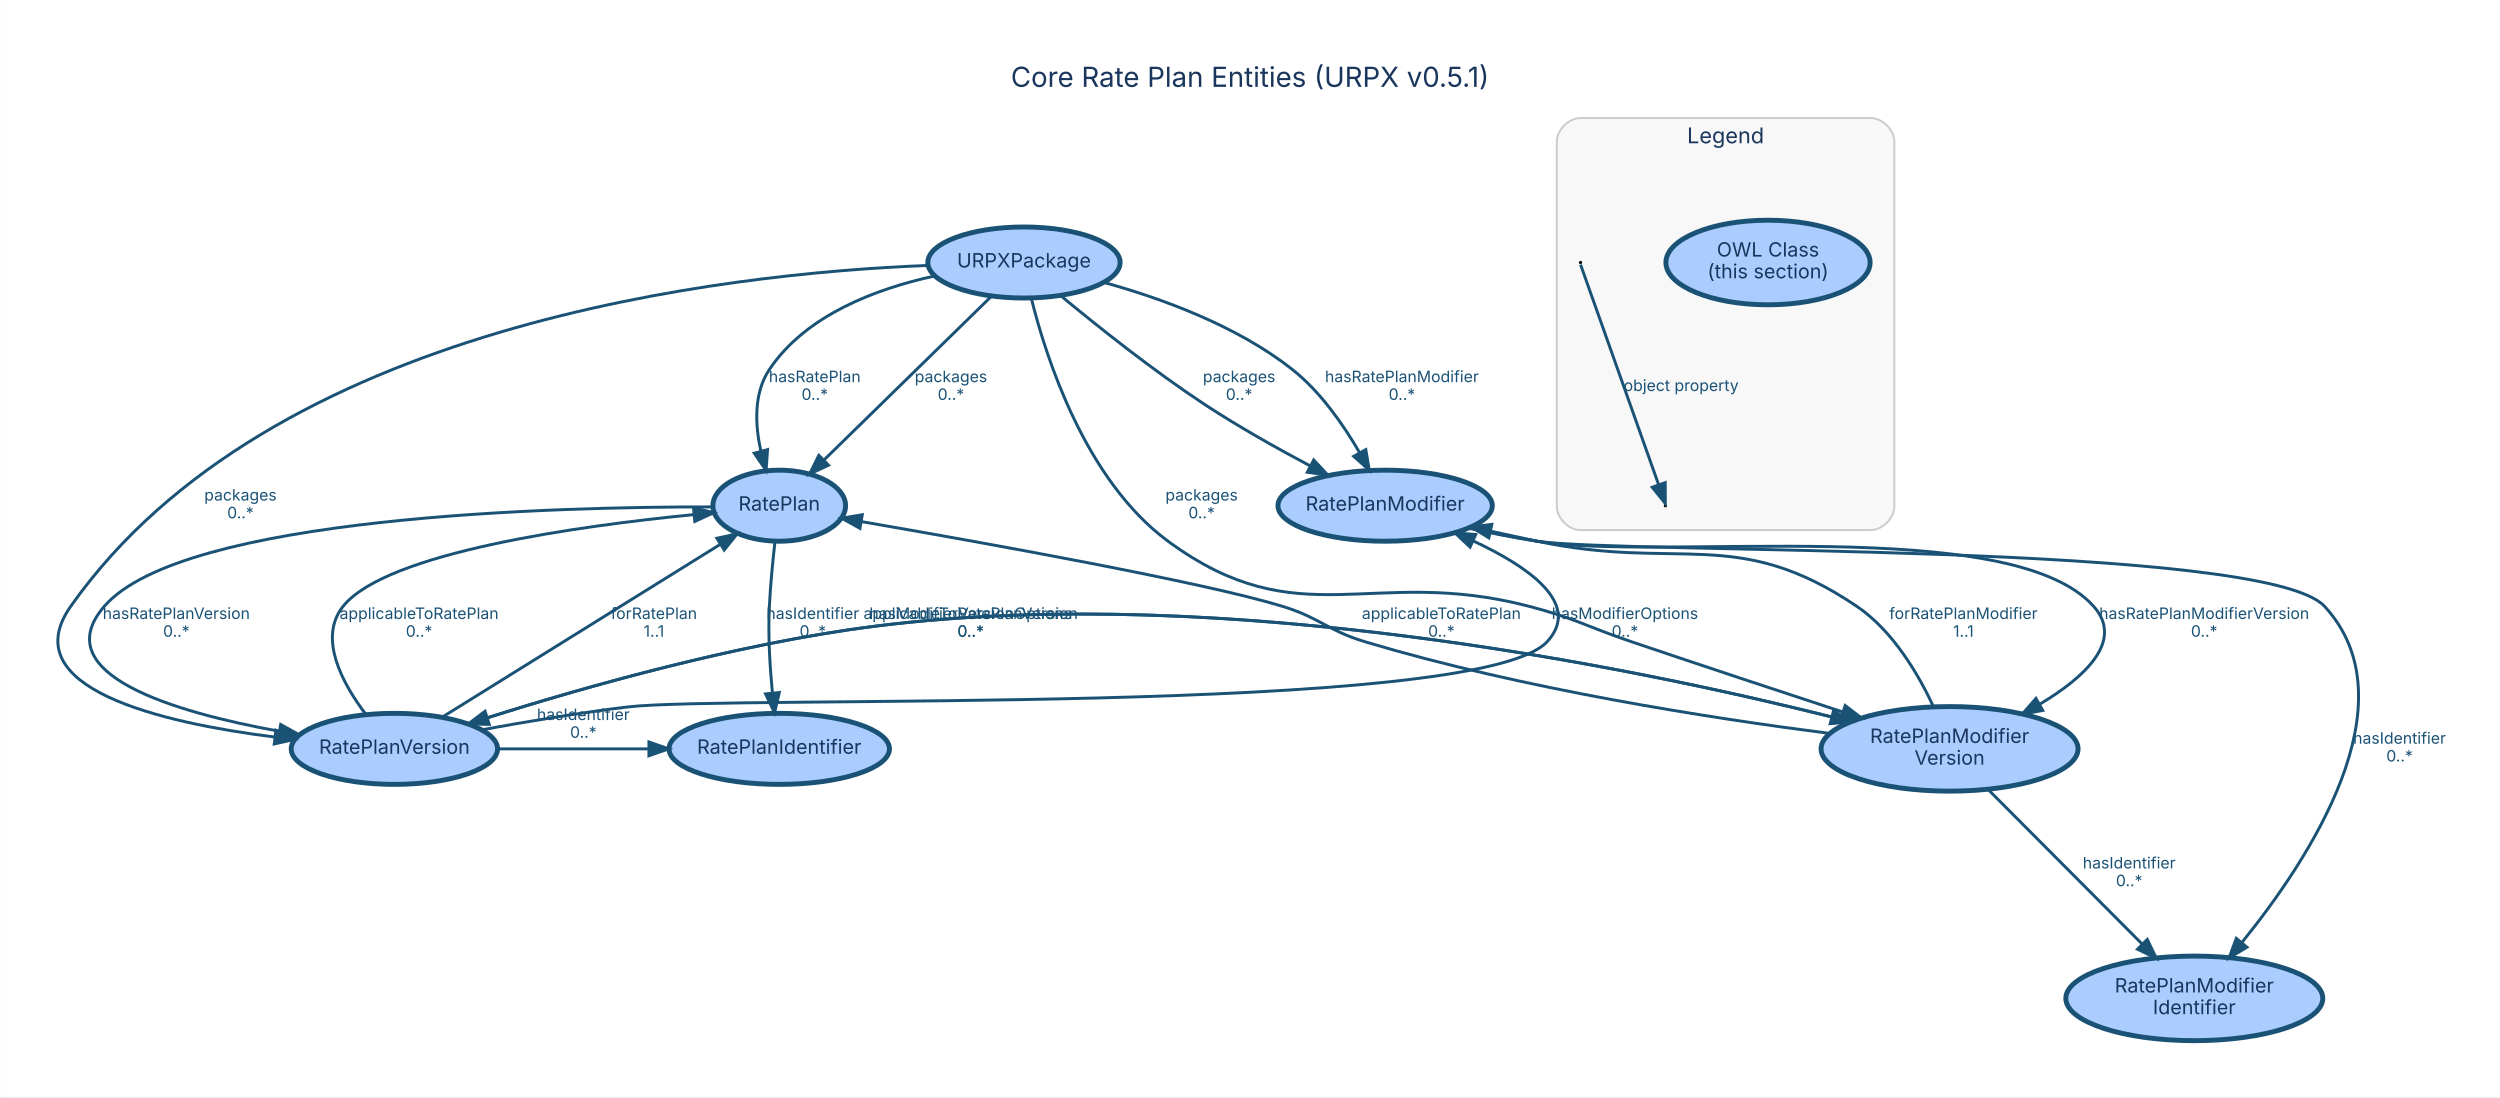
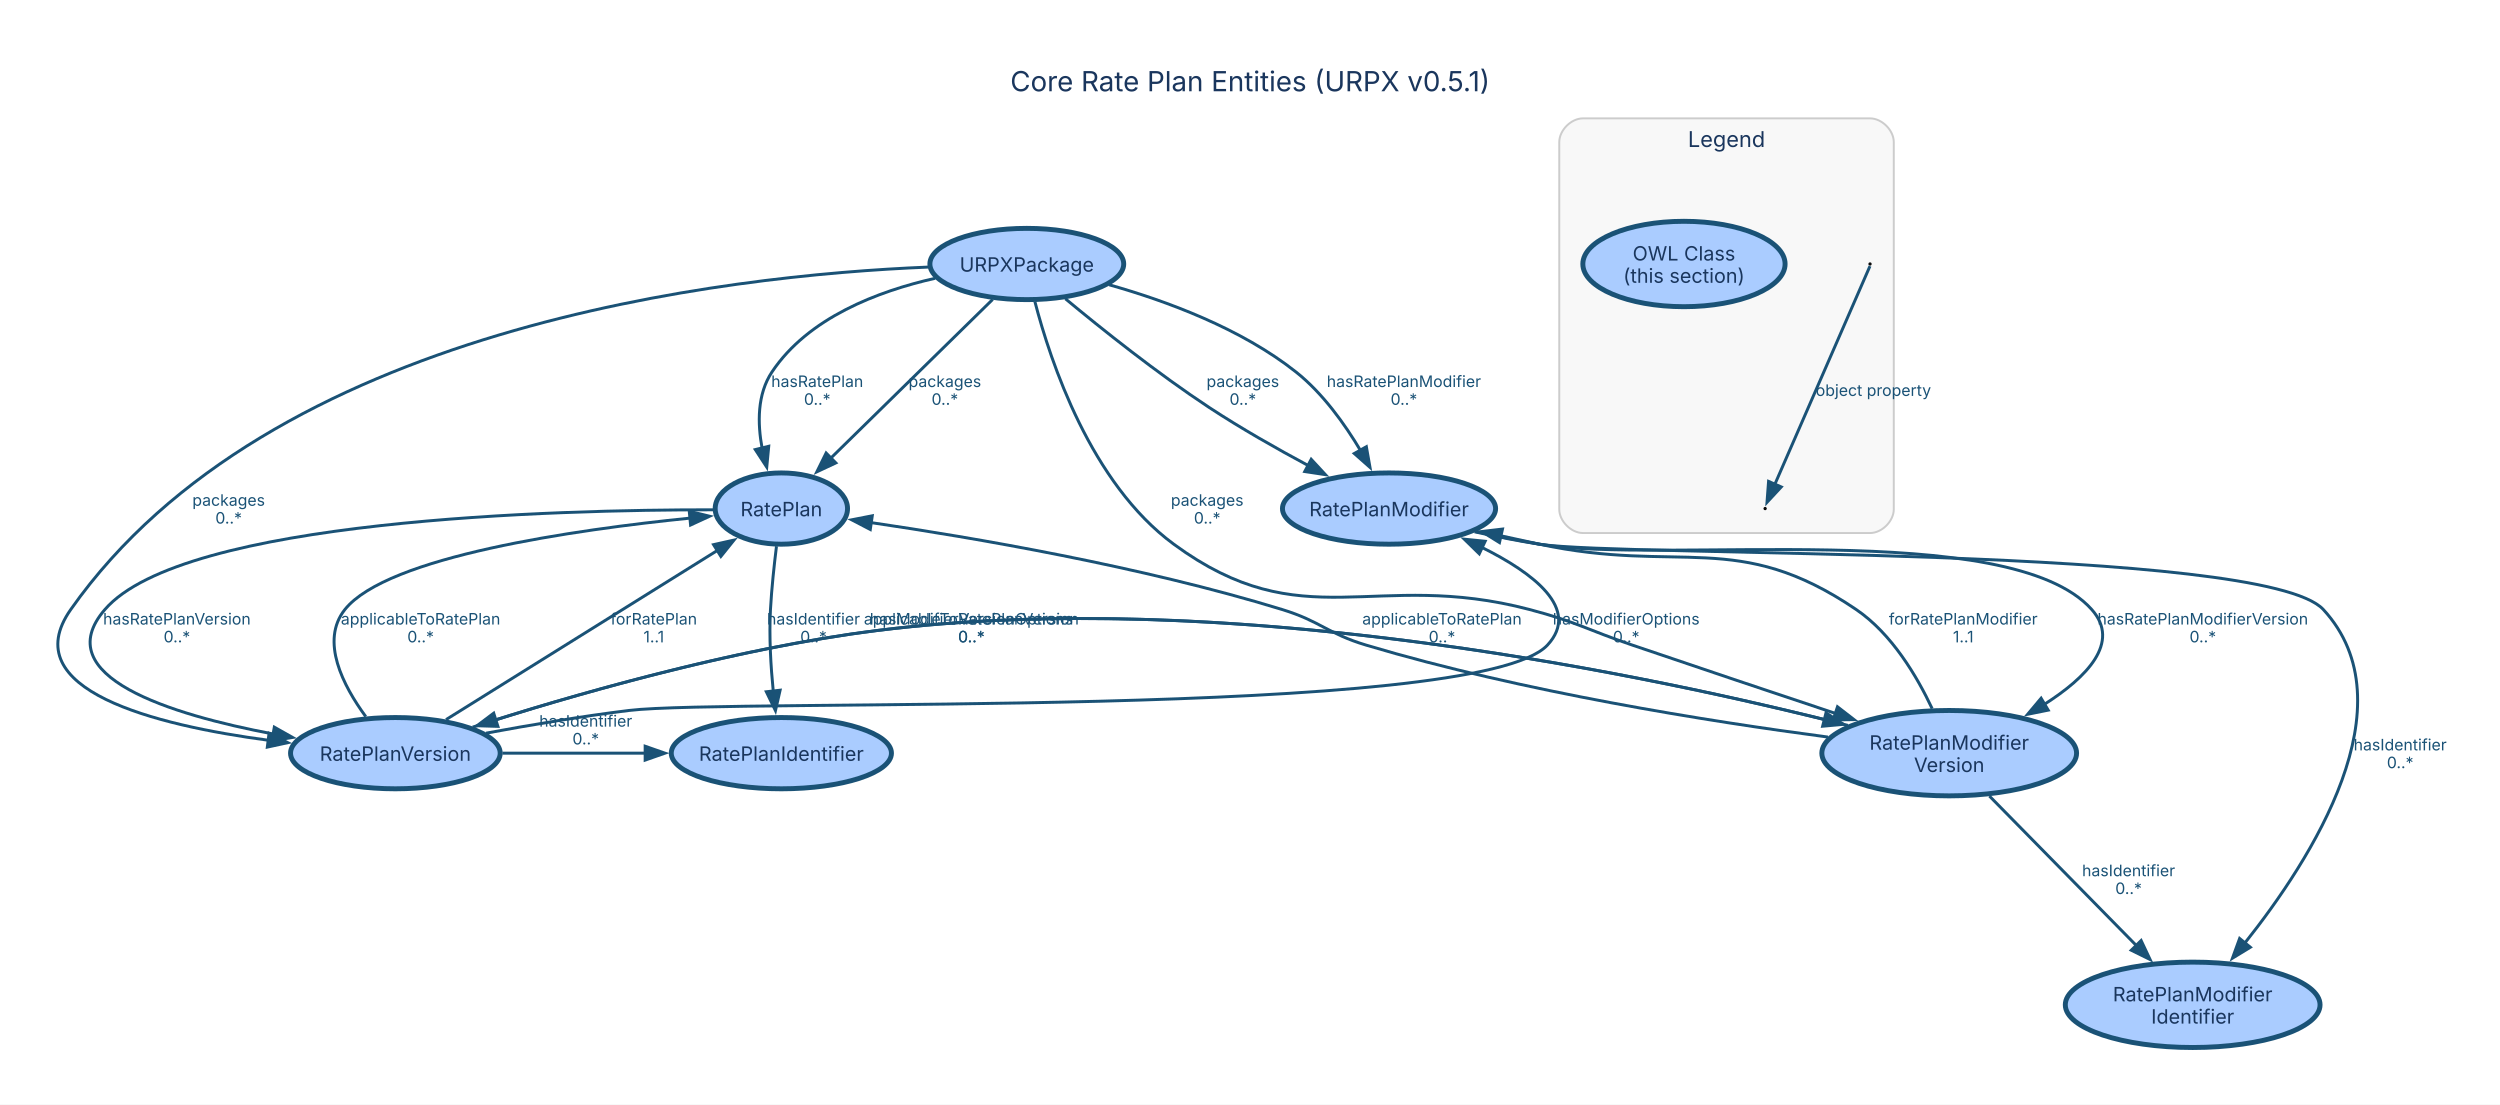
- <svg xmlns="http://www.w3.org/2000/svg" width="1267pt" height="556pt" viewBox="0.00 0.00 1266.54 555.88">
-   <g id="graph0" class="graph" transform="scale(1 1) rotate(0) translate(28.8 527.08)">
-     <polygon fill="white" stroke="transparent" points="-28.8,28.8 -28.8,-527.08 1237.74,-527.08 1237.74,28.8 -28.8,28.8" />
-     <text text-anchor="middle" x="604.47" y="-483.08" font-family="Inter, Helvetica, Arial, sans-serif" font-size="14.00" fill="#1a365d">Core Rate Plan Entities (URPX v0.5.1)</text>
+ <svg xmlns="http://www.w3.org/2000/svg" width="1263pt" height="558pt" viewBox="0.00 0.00 1263.00 558.00">
+   <g id="graph0" class="graph" transform="scale(1 1) rotate(0) translate(28.8 529.2)">
+     <polygon fill="white" stroke="none" points="-28.8,28.8 -28.8,-529.2 1234.32,-529.2 1234.32,28.8 -28.8,28.8" />
+     <text xml:space="preserve" text-anchor="middle" x="602.76" y="-483.1" font-family="Inter, Helvetica, Arial, sans-serif" font-size="14.00" fill="#1a365d">Core Rate Plan Entities (URPX v0.5.1)</text>
    <g id="clust4" class="cluster">
-       <path fill="#f8f8f8" stroke="#cccccc" d="M771.94,-258.49C771.94,-258.49 918.94,-258.49 918.94,-258.49 924.94,-258.49 930.94,-264.49 930.94,-270.49 930.94,-270.49 930.94,-455.28 930.94,-455.28 930.94,-461.28 924.94,-467.28 918.94,-467.28 918.94,-467.28 771.94,-467.28 771.94,-467.28 765.94,-467.28 759.94,-461.28 759.94,-455.28 759.94,-455.28 759.94,-270.49 759.94,-270.49 759.94,-264.49 765.94,-258.49 771.94,-258.49" />
-       <text text-anchor="middle" x="845.44" y="-454.48" font-family="Inter, Helvetica, Arial, sans-serif" font-size="11.00" fill="#1a365d">Legend</text>
+       <path fill="#f8f8f8" stroke="#cccccc" d="M770.94,-259.91C770.94,-259.91 915.94,-259.91 915.94,-259.91 921.94,-259.91 927.94,-265.91 927.94,-271.91 927.94,-271.91 927.94,-457.4 927.94,-457.4 927.94,-463.4 921.94,-469.4 915.94,-469.4 915.94,-469.4 770.94,-469.4 770.94,-469.4 764.94,-469.4 758.94,-463.4 758.94,-457.4 758.94,-457.4 758.94,-271.91 758.94,-271.91 758.94,-265.91 764.94,-259.91 770.94,-259.91" />
+       <text xml:space="preserve" text-anchor="middle" x="843.44" y="-454.95" font-family="Inter, Helvetica, Arial, sans-serif" font-size="11.00" fill="#1a365d">Legend</text>
    </g>
    <g id="node1" class="node">
-       <ellipse fill="#aaccff" stroke="#1a5276" stroke-width="2.5" cx="489.94" cy="-394.07" rx="48.72" ry="18" />
-       <text text-anchor="middle" x="489.94" y="-391.57" font-family="Inter, Helvetica, Arial, sans-serif" font-size="10.00" fill="#1a365d">URPXPackage</text>
+       <ellipse fill="#aaccff" stroke="#1a5276" stroke-width="2.5" cx="489.94" cy="-395.83" rx="48.96" ry="18" />
+       <text xml:space="preserve" text-anchor="middle" x="489.94" y="-391.96" font-family="Inter, Helvetica, Arial, sans-serif" font-size="10.00" fill="#1a365d">URPXPackage</text>
    </g>
    <g id="node2" class="node">
-       <ellipse fill="#aaccff" stroke="#1a5276" stroke-width="2.5" cx="365.94" cy="-270.85" rx="33.61" ry="18" />
-       <text text-anchor="middle" x="365.94" y="-268.35" font-family="Inter, Helvetica, Arial, sans-serif" font-size="10.00" fill="#1a365d">RatePlan</text>
+       <ellipse fill="#aaccff" stroke="#1a5276" stroke-width="2.5" cx="365.94" cy="-272.27" rx="33.43" ry="18" />
+       <text xml:space="preserve" text-anchor="middle" x="365.94" y="-268.39" font-family="Inter, Helvetica, Arial, sans-serif" font-size="10.00" fill="#1a365d">RatePlan</text>
    </g>
    <g id="edge1" class="edge">
-       <path fill="none" stroke="#1a5276" stroke-width="1.5" d="M444.51,-387.21C415.3,-380.83 379.46,-367.54 360.94,-339.85 352.91,-327.86 353.66,-311.87 356.65,-298.4" />
-       <polygon fill="#1a5276" stroke="#1a5276" stroke-width="1.5" points="360.04,-299.28 359.27,-288.71 353.28,-297.45 360.04,-299.28" />
-       <text text-anchor="middle" x="383.94" y="-333.45" font-family="Inter, Helvetica, Arial, sans-serif" font-size="8.00" fill="#1a5276">hasRatePlan</text>
-       <text text-anchor="middle" x="383.94" y="-324.45" font-family="Inter, Helvetica, Arial, sans-serif" font-size="8.00" fill="#1a5276">0..*</text>
+       <path fill="none" stroke="#1a5276" stroke-width="1.5" d="M443.64,-388.61C414.66,-382.06 379.46,-368.66 361.19,-341.27 353.73,-330.08 353.83,-315.42 356.25,-302.57" />
+       <polygon fill="#1a5276" stroke="#1a5276" stroke-width="1.5" points="359.56,-303.74 358.56,-293.2 352.77,-302.07 359.56,-303.74" />
+       <text xml:space="preserve" text-anchor="middle" x="384.07" y="-333.67" font-family="Inter, Helvetica, Arial, sans-serif" font-size="8.00" fill="#1a5276">hasRatePlan</text>
+       <text xml:space="preserve" text-anchor="middle" x="384.07" y="-324.67" font-family="Inter, Helvetica, Arial, sans-serif" font-size="8.00" fill="#1a5276">0..*</text>
    </g>
    <g id="edge3" class="edge">
-       <path fill="none" stroke="#1a5276" stroke-width="1.5" d="M473.47,-376.97C451.71,-355.7 413.28,-318.13 388.74,-294.14" />
-       <polygon fill="#1a5276" stroke="#1a5276" stroke-width="1.5" points="390.9,-291.36 381.3,-286.87 386,-296.36 390.9,-291.36" />
-       <text text-anchor="middle" x="452.94" y="-333.45" font-family="Inter, Helvetica, Arial, sans-serif" font-size="8.00" fill="#1a5276">packages</text>
-       <text text-anchor="middle" x="452.94" y="-324.45" font-family="Inter, Helvetica, Arial, sans-serif" font-size="8.00" fill="#1a5276">0..*</text>
+       <path fill="none" stroke="#1a5276" stroke-width="1.5" d="M472.7,-377.93C451.46,-357.1 415.2,-321.56 390.92,-297.75" />
+       <polygon fill="#1a5276" stroke="#1a5276" stroke-width="1.5" points="393.46,-295.34 383.87,-290.84 388.56,-300.34 393.46,-295.34" />
+       <text xml:space="preserve" text-anchor="middle" x="448.54" y="-333.67" font-family="Inter, Helvetica, Arial, sans-serif" font-size="8.00" fill="#1a5276">packages</text>
+       <text xml:space="preserve" text-anchor="middle" x="448.54" y="-324.67" font-family="Inter, Helvetica, Arial, sans-serif" font-size="8.00" fill="#1a5276">0..*</text>
    </g>
    <g id="node4" class="node">
-       <ellipse fill="#aaccff" stroke="#1a5276" stroke-width="2.5" cx="170.94" cy="-147.64" rx="52.28" ry="18" />
-       <text text-anchor="middle" x="170.94" y="-145.14" font-family="Inter, Helvetica, Arial, sans-serif" font-size="10.00" fill="#1a365d">RatePlanVersion</text>
+       <ellipse fill="#aaccff" stroke="#1a5276" stroke-width="2.5" cx="170.94" cy="-148.7" rx="52.96" ry="18" />
+       <text xml:space="preserve" text-anchor="middle" x="170.94" y="-144.83" font-family="Inter, Helvetica, Arial, sans-serif" font-size="10.00" fill="#1a365d">RatePlanVersion</text>
    </g>
    <g id="edge5" class="edge">
-       <path fill="none" stroke="#1a5276" stroke-width="1.5" d="M440.89,-392.57C339.51,-388.58 107.94,-363.37 6.94,-219.85 -22.18,-178.48 52.24,-160.93 110.17,-153.63" />
-       <polygon fill="#1a5276" stroke="#1a5276" stroke-width="1.5" points="110.88,-157.07 120.4,-152.42 110.06,-150.12 110.88,-157.07" />
-       <text text-anchor="middle" x="92.94" y="-273.45" font-family="Inter, Helvetica, Arial, sans-serif" font-size="8.00" fill="#1a5276">packages</text>
-       <text text-anchor="middle" x="92.94" y="-264.45" font-family="Inter, Helvetica, Arial, sans-serif" font-size="8.00" fill="#1a5276">0..*</text>
+       <path fill="none" stroke="#1a5276" stroke-width="1.5" d="M440.12,-394.27C338.33,-390.1 107.66,-364.49 6.94,-221.27 -21.63,-180.64 49.45,-162.85 106.86,-155.21" />
+       <polygon fill="#1a5276" stroke="#1a5276" stroke-width="1.5" points="107.11,-158.71 116.61,-154.01 106.25,-151.76 107.11,-158.71" />
+       <text xml:space="preserve" text-anchor="middle" x="86.71" y="-273.67" font-family="Inter, Helvetica, Arial, sans-serif" font-size="8.00" fill="#1a5276">packages</text>
+       <text xml:space="preserve" text-anchor="middle" x="86.71" y="-264.67" font-family="Inter, Helvetica, Arial, sans-serif" font-size="8.00" fill="#1a5276">0..*</text>
    </g>
    <g id="node5" class="node">
-       <ellipse fill="#aaccff" stroke="#1a5276" stroke-width="2.5" cx="672.94" cy="-270.85" rx="54.31" ry="18" />
-       <text text-anchor="middle" x="672.94" y="-268.35" font-family="Inter, Helvetica, Arial, sans-serif" font-size="10.00" fill="#1a365d">RatePlanModifier</text>
+       <ellipse fill="#aaccff" stroke="#1a5276" stroke-width="2.5" cx="672.94" cy="-272.27" rx="53.84" ry="18" />
+       <text xml:space="preserve" text-anchor="middle" x="672.94" y="-268.39" font-family="Inter, Helvetica, Arial, sans-serif" font-size="10.00" fill="#1a365d">RatePlanModifier</text>
    </g>
    <g id="edge2" class="edge">
-       <path fill="none" stroke="#1a5276" stroke-width="1.5" d="M530.64,-383.93C559.49,-375.93 597.9,-362.04 625.94,-339.85 640.25,-328.53 651.93,-311.68 660.08,-297.59" />
-       <polygon fill="#1a5276" stroke="#1a5276" stroke-width="1.5" points="663.15,-299.26 664.91,-288.81 657.02,-295.88 663.15,-299.26" />
-       <text text-anchor="middle" x="681.44" y="-333.45" font-family="Inter, Helvetica, Arial, sans-serif" font-size="8.00" fill="#1a5276">hasRatePlanModifier</text>
-       <text text-anchor="middle" x="681.44" y="-324.45" font-family="Inter, Helvetica, Arial, sans-serif" font-size="8.00" fill="#1a5276">0..*</text>
+       <path fill="none" stroke="#1a5276" stroke-width="1.5" d="M531.57,-385.32C560.32,-377.2 598.21,-363.27 625.94,-341.27 639.43,-330.57 650.59,-314.97 658.65,-301.41" />
+       <polygon fill="#1a5276" stroke="#1a5276" stroke-width="1.5" points="661.48,-303.52 663.32,-293.08 655.38,-300.09 661.48,-303.52" />
+       <text xml:space="preserve" text-anchor="middle" x="680.45" y="-333.67" font-family="Inter, Helvetica, Arial, sans-serif" font-size="8.00" fill="#1a5276">hasRatePlanModifier</text>
+       <text xml:space="preserve" text-anchor="middle" x="680.45" y="-324.67" font-family="Inter, Helvetica, Arial, sans-serif" font-size="8.00" fill="#1a5276">0..*</text>
    </g>
    <g id="edge4" class="edge">
-       <path fill="none" stroke="#1a5276" stroke-width="1.5" d="M508.68,-377.16C526.83,-362.09 555.42,-339.25 581.94,-321.85 598.85,-310.76 618.42,-299.78 635.07,-290.95" />
-       <polygon fill="#1a5276" stroke="#1a5276" stroke-width="1.5" points="636.75,-294.02 643.99,-286.28 633.5,-287.82 636.75,-294.02" />
-       <text text-anchor="middle" x="598.94" y="-333.45" font-family="Inter, Helvetica, Arial, sans-serif" font-size="8.00" fill="#1a5276">packages</text>
-       <text text-anchor="middle" x="598.94" y="-324.45" font-family="Inter, Helvetica, Arial, sans-serif" font-size="8.00" fill="#1a5276">0..*</text>
+       <path fill="none" stroke="#1a5276" stroke-width="1.5" d="M509.43,-378.27C527.66,-363.12 555.94,-340.53 582.19,-323.27 598.07,-312.83 616.29,-302.49 632.22,-293.95" />
+       <polygon fill="#1a5276" stroke="#1a5276" stroke-width="1.5" points="633.62,-297.17 640.82,-289.4 630.35,-290.98 633.62,-297.17" />
+       <text xml:space="preserve" text-anchor="middle" x="599.07" y="-333.67" font-family="Inter, Helvetica, Arial, sans-serif" font-size="8.00" fill="#1a5276">packages</text>
+       <text xml:space="preserve" text-anchor="middle" x="599.07" y="-324.67" font-family="Inter, Helvetica, Arial, sans-serif" font-size="8.00" fill="#1a5276">0..*</text>
    </g>
    <g id="node7" class="node">
-       <ellipse fill="#aaccff" stroke="#1a5276" stroke-width="2.5" cx="958.94" cy="-147.64" rx="65.11" ry="21.43" />
-       <text text-anchor="middle" x="958.94" y="-150.64" font-family="Inter, Helvetica, Arial, sans-serif" font-size="10.00" fill="#1a365d">RatePlanModifier</text>
-       <text text-anchor="middle" x="958.94" y="-139.64" font-family="Inter, Helvetica, Arial, sans-serif" font-size="10.00" fill="#1a365d">Version</text>
+       <ellipse fill="#aaccff" stroke="#1a5276" stroke-width="2.5" cx="955.94" cy="-148.7" rx="64.35" ry="21.57" />
+       <text xml:space="preserve" text-anchor="middle" x="955.94" y="-150.45" font-family="Inter, Helvetica, Arial, sans-serif" font-size="10.00" fill="#1a365d">RatePlanModifier</text>
+       <text xml:space="preserve" text-anchor="middle" x="955.94" y="-139.2" font-family="Inter, Helvetica, Arial, sans-serif" font-size="10.00" fill="#1a365d">Version</text>
    </g>
    <g id="edge6" class="edge">
-       <path fill="none" stroke="#1a5276" stroke-width="1.5" d="M493.62,-376.08C501.07,-346.03 520.95,-283.77 562.94,-252.85 629.49,-203.86 665.98,-240.77 745.94,-219.85 769.6,-213.66 774.77,-209.69 797.94,-201.85 833.42,-189.85 873.4,-176.63 904.64,-166.38" />
-       <polygon fill="#1a5276" stroke="#1a5276" stroke-width="1.5" points="906.05,-169.6 914.46,-163.15 903.87,-162.95 906.05,-169.6" />
-       <text text-anchor="middle" x="579.94" y="-273.45" font-family="Inter, Helvetica, Arial, sans-serif" font-size="8.00" fill="#1a5276">packages</text>
-       <text text-anchor="middle" x="579.94" y="-264.45" font-family="Inter, Helvetica, Arial, sans-serif" font-size="8.00" fill="#1a5276">0..*</text>
+       <path fill="none" stroke="#1a5276" stroke-width="1.5" d="M494.02,-376.85C501.93,-346.39 522.36,-284.97 564.19,-254.27 629.67,-206.2 665.39,-241.94 743.94,-221.27 767.59,-215.04 772.79,-211.15 795.94,-203.27 830,-191.67 868.2,-178.87 898.73,-168.7" />
+       <polygon fill="#1a5276" stroke="#1a5276" stroke-width="1.5" points="899.5,-172.13 907.88,-165.65 897.29,-165.49 899.5,-172.13" />
+       <text xml:space="preserve" text-anchor="middle" x="581.07" y="-273.67" font-family="Inter, Helvetica, Arial, sans-serif" font-size="8.00" fill="#1a5276">packages</text>
+       <text xml:space="preserve" text-anchor="middle" x="581.07" y="-264.67" font-family="Inter, Helvetica, Arial, sans-serif" font-size="8.00" fill="#1a5276">0..*</text>
    </g>
    <g id="node3" class="node">
-       <ellipse fill="#aaccff" stroke="#1a5276" stroke-width="2.5" cx="365.94" cy="-147.64" rx="55.85" ry="18" />
-       <text text-anchor="middle" x="365.94" y="-145.14" font-family="Inter, Helvetica, Arial, sans-serif" font-size="10.00" fill="#1a365d">RatePlanIdentifier</text>
+       <ellipse fill="#aaccff" stroke="#1a5276" stroke-width="2.5" cx="365.94" cy="-148.7" rx="55.62" ry="18" />
+       <text xml:space="preserve" text-anchor="middle" x="365.94" y="-144.83" font-family="Inter, Helvetica, Arial, sans-serif" font-size="10.00" fill="#1a365d">RatePlanIdentifier</text>
    </g>
    <g id="edge7" class="edge">
-       <path fill="none" stroke="#1a5276" stroke-width="1.5" d="M363.8,-252.76C362.7,-243.12 361.48,-230.83 360.94,-219.85 360.22,-205.44 361.19,-189.41 362.46,-176.22" />
-       <polygon fill="#1a5276" stroke="#1a5276" stroke-width="1.5" points="365.98,-176.21 363.56,-165.9 359.02,-175.47 365.98,-176.21" />
-       <text text-anchor="middle" x="382.94" y="-213.45" font-family="Inter, Helvetica, Arial, sans-serif" font-size="8.00" fill="#1a5276">hasIdentifier</text>
-       <text text-anchor="middle" x="382.94" y="-204.45" font-family="Inter, Helvetica, Arial, sans-serif" font-size="8.00" fill="#1a5276">0..*</text>
+       <path fill="none" stroke="#1a5276" stroke-width="1.5" d="M363.48,-253.25C362.3,-243.76 361.03,-231.91 360.44,-221.27 359.7,-207.64 360.59,-192.58 361.87,-179.8" />
+       <polygon fill="#1a5276" stroke="#1a5276" stroke-width="1.5" points="365.31,-180.51 362.96,-170.18 358.35,-179.72 365.31,-180.51" />
+       <text xml:space="preserve" text-anchor="middle" x="382.19" y="-213.67" font-family="Inter, Helvetica, Arial, sans-serif" font-size="8.00" fill="#1a5276">hasIdentifier</text>
+       <text xml:space="preserve" text-anchor="middle" x="382.19" y="-204.67" font-family="Inter, Helvetica, Arial, sans-serif" font-size="8.00" fill="#1a5276">0..*</text>
    </g>
    <g id="edge8" class="edge">
-       <path fill="none" stroke="#1a5276" stroke-width="1.5" d="M332.29,-270.24C254.06,-270.34 63.62,-265.76 23.94,-219.85 -5.85,-185.39 59.63,-166.14 112.55,-156.57" />
-       <polygon fill="#1a5276" stroke="#1a5276" stroke-width="1.5" points="113.33,-159.99 122.59,-154.85 112.14,-153.09 113.33,-159.99" />
-       <text text-anchor="middle" x="60.44" y="-213.45" font-family="Inter, Helvetica, Arial, sans-serif" font-size="8.00" fill="#1a5276">hasRatePlanVersion</text>
-       <text text-anchor="middle" x="60.44" y="-204.45" font-family="Inter, Helvetica, Arial, sans-serif" font-size="8.00" fill="#1a5276">0..*</text>
+       <path fill="none" stroke="#1a5276" stroke-width="1.5" d="M331.44,-271.65C252.74,-271.7 63.7,-266.97 24.19,-221.27 -4.96,-187.54 57.08,-168.25 109.27,-158.38" />
+       <polygon fill="#1a5276" stroke="#1a5276" stroke-width="1.5" points="109.78,-161.84 119.01,-156.64 108.55,-154.95 109.78,-161.84" />
+       <text xml:space="preserve" text-anchor="middle" x="60.57" y="-213.67" font-family="Inter, Helvetica, Arial, sans-serif" font-size="8.00" fill="#1a5276">hasRatePlanVersion</text>
+       <text xml:space="preserve" text-anchor="middle" x="60.57" y="-204.67" font-family="Inter, Helvetica, Arial, sans-serif" font-size="8.00" fill="#1a5276">0..*</text>
    </g>
    <g id="edge9" class="edge">
-       <path fill="none" stroke="#1a5276" stroke-width="1.5" d="M156.49,-165.11C144.74,-180.58 132.04,-203.71 144.94,-219.85 166.77,-247.18 264.9,-260.67 322.8,-266.36" />
-       <polygon fill="#1a5276" stroke="#1a5276" stroke-width="1.5" points="322.49,-269.84 332.77,-267.3 323.15,-262.87 322.49,-269.84" />
-       <text text-anchor="middle" x="183.44" y="-213.45" font-family="Inter, Helvetica, Arial, sans-serif" font-size="8.00" fill="#1a5276">applicableToRatePlan</text>
-       <text text-anchor="middle" x="183.44" y="-204.45" font-family="Inter, Helvetica, Arial, sans-serif" font-size="8.00" fill="#1a5276">0..*</text>
+       <path fill="none" stroke="#1a5276" stroke-width="1.5" d="M155.99,-167.17C144.57,-182.72 132.77,-205.4 145.44,-221.27 166.84,-248.06 261.7,-261.57 319.81,-267.45" />
+       <polygon fill="#1a5276" stroke="#1a5276" stroke-width="1.5" points="319.41,-270.92 329.7,-268.4 320.08,-263.96 319.41,-270.92" />
+       <text xml:space="preserve" text-anchor="middle" x="183.69" y="-213.67" font-family="Inter, Helvetica, Arial, sans-serif" font-size="8.00" fill="#1a5276">applicableToRatePlan</text>
+       <text xml:space="preserve" text-anchor="middle" x="183.69" y="-204.67" font-family="Inter, Helvetica, Arial, sans-serif" font-size="8.00" fill="#1a5276">0..*</text>
    </g>
    <g id="edge10" class="edge">
-       <path fill="none" stroke="#1a5276" stroke-width="1.5" d="M195.19,-163.72C230.84,-185.87 297.32,-227.2 335.97,-251.22" />
-       <polygon fill="#1a5276" stroke="#1a5276" stroke-width="1.5" points="334.36,-254.34 344.7,-256.65 338.05,-248.4 334.36,-254.34" />
-       <text text-anchor="middle" x="302.44" y="-213.45" font-family="Inter, Helvetica, Arial, sans-serif" font-size="8.00" fill="#1a5276">forRatePlan</text>
-       <text text-anchor="middle" x="302.44" y="-204.45" font-family="Inter, Helvetica, Arial, sans-serif" font-size="8.00" fill="#1a5276">1..1</text>
+       <path fill="none" stroke="#1a5276" stroke-width="1.5" d="M196.55,-165.66C231.83,-187.66 295.4,-227.29 333.82,-251.24" />
+       <polygon fill="#1a5276" stroke="#1a5276" stroke-width="1.5" points="331.69,-254.04 342.03,-256.36 335.39,-248.1 331.69,-254.04" />
+       <text xml:space="preserve" text-anchor="middle" x="301.49" y="-213.67" font-family="Inter, Helvetica, Arial, sans-serif" font-size="8.00" fill="#1a5276">forRatePlan</text>
+       <text xml:space="preserve" text-anchor="middle" x="301.49" y="-204.67" font-family="Inter, Helvetica, Arial, sans-serif" font-size="8.00" fill="#1a5276">1..1</text>
    </g>
    <g id="edge11" class="edge">
-       <path fill="none" stroke="#1a5276" stroke-width="1.5" d="M223.45,-147.64C246.95,-147.64 274.91,-147.64 299.81,-147.64" />
-       <polygon fill="#1a5276" stroke="#1a5276" stroke-width="1.5" points="299.91,-151.14 309.91,-147.64 299.91,-144.14 299.91,-151.14" />
-       <text text-anchor="middle" x="266.67" y="-162.24" font-family="Inter, Helvetica, Arial, sans-serif" font-size="8.00" fill="#1a5276">hasIdentifier</text>
-       <text text-anchor="middle" x="266.67" y="-153.24" font-family="Inter, Helvetica, Arial, sans-serif" font-size="8.00" fill="#1a5276">0..*</text>
+       <path fill="none" stroke="#1a5276" stroke-width="1.5" d="M225,-148.7C247.37,-148.7 273.56,-148.7 297.26,-148.7" />
+       <polygon fill="#1a5276" stroke="#1a5276" stroke-width="1.5" points="297.13,-152.2 307.13,-148.7 297.13,-145.2 297.13,-152.2" />
+       <text xml:space="preserve" text-anchor="middle" x="267.11" y="-162.1" font-family="Inter, Helvetica, Arial, sans-serif" font-size="8.00" fill="#1a5276">hasIdentifier</text>
+       <text xml:space="preserve" text-anchor="middle" x="267.11" y="-153.1" font-family="Inter, Helvetica, Arial, sans-serif" font-size="8.00" fill="#1a5276">0..*</text>
    </g>
    <g id="edge12" class="edge">
-       <path fill="none" stroke="#1a5276" stroke-width="1.5" d="M215.33,-157.31C237.39,-161.35 264.49,-165.9 288.94,-168.85 340.47,-175.08 719.55,-163.87 754.94,-201.85 772.89,-221.12 745.5,-239.99 717.65,-252.95" />
-       <polygon fill="#1a5276" stroke="#1a5276" stroke-width="1.5" points="715.98,-249.86 708.26,-257.11 718.82,-256.26 715.98,-249.86" />
-       <text text-anchor="middle" x="794.44" y="-213.45" font-family="Inter, Helvetica, Arial, sans-serif" font-size="8.00" fill="#1a5276">hasModifierOptions</text>
-       <text text-anchor="middle" x="794.44" y="-204.45" font-family="Inter, Helvetica, Arial, sans-serif" font-size="8.00" fill="#1a5276">0..*</text>
+       <path fill="none" stroke="#1a5276" stroke-width="1.5" d="M216.73,-158.8C238.53,-162.84 265,-167.34 288.94,-170.27 340.25,-176.55 717.72,-165.45 752.94,-203.27 769.98,-221.56 745.82,-239.76 719.7,-252.72" />
+       <polygon fill="#1a5276" stroke="#1a5276" stroke-width="1.5" points="718.53,-249.41 710.96,-256.81 721.5,-255.75 718.53,-249.41" />
+       <text xml:space="preserve" text-anchor="middle" x="792.75" y="-213.67" font-family="Inter, Helvetica, Arial, sans-serif" font-size="8.00" fill="#1a5276">hasModifierOptions</text>
+       <text xml:space="preserve" text-anchor="middle" x="792.75" y="-204.67" font-family="Inter, Helvetica, Arial, sans-serif" font-size="8.00" fill="#1a5276">0..*</text>
    </g>
    <g id="edge13" class="edge">
-       <path fill="none" stroke="#1a5276" stroke-width="1.5" d="M208.41,-160.31C255.83,-175.63 340.33,-200.49 414.94,-209.85 590.7,-231.91 798.83,-188.89 899.08,-163.85" />
-       <polygon fill="#1a5276" stroke="#1a5276" stroke-width="1.5" points="900.18,-167.18 909.02,-161.33 898.46,-160.39 900.18,-167.18" />
-       <text text-anchor="middle" x="462.94" y="-213.45" font-family="Inter, Helvetica, Arial, sans-serif" font-size="8.00" fill="#1a5276">hasModifierVersionOptions</text>
-       <text text-anchor="middle" x="462.94" y="-204.45" font-family="Inter, Helvetica, Arial, sans-serif" font-size="8.00" fill="#1a5276">0..*</text>
+       <path fill="none" stroke="#1a5276" stroke-width="1.5" d="M209.99,-161.86C257.58,-177.15 340.77,-201.46 414.32,-210.67 587.36,-232.36 791.9,-190.72 892.95,-165.68" />
+       <polygon fill="#1a5276" stroke="#1a5276" stroke-width="1.5" points="893.7,-169.1 902.54,-163.27 891.99,-162.31 893.7,-169.1" />
+       <text xml:space="preserve" text-anchor="middle" x="461.94" y="-213.67" font-family="Inter, Helvetica, Arial, sans-serif" font-size="8.00" fill="#1a5276">hasModifierVersionOptions</text>
+       <text xml:space="preserve" text-anchor="middle" x="461.94" y="-204.67" font-family="Inter, Helvetica, Arial, sans-serif" font-size="8.00" fill="#1a5276">0..*</text>
    </g>
    <g id="node6" class="node">
-       <ellipse fill="#aaccff" stroke="#1a5276" stroke-width="2.5" cx="1082.94" cy="-21.21" rx="65.11" ry="21.43" />
-       <text text-anchor="middle" x="1082.94" y="-24.21" font-family="Inter, Helvetica, Arial, sans-serif" font-size="10.00" fill="#1a365d">RatePlanModifier</text>
-       <text text-anchor="middle" x="1082.94" y="-13.21" font-family="Inter, Helvetica, Arial, sans-serif" font-size="10.00" fill="#1a365d">Identifier</text>
+       <ellipse fill="#aaccff" stroke="#1a5276" stroke-width="2.5" cx="1078.94" cy="-21.57" rx="64.35" ry="21.57" />
+       <text xml:space="preserve" text-anchor="middle" x="1078.94" y="-23.32" font-family="Inter, Helvetica, Arial, sans-serif" font-size="10.00" fill="#1a365d">RatePlanModifier</text>
+       <text xml:space="preserve" text-anchor="middle" x="1078.94" y="-12.07" font-family="Inter, Helvetica, Arial, sans-serif" font-size="10.00" fill="#1a365d">Identifier</text>
    </g>
    <g id="edge14" class="edge">
-       <path fill="none" stroke="#1a5276" stroke-width="1.5" d="M715.11,-259.47C726.37,-256.99 738.57,-254.57 749.94,-252.85 793.92,-246.21 1118.81,-252.58 1148.94,-219.85 1193.73,-171.2 1140.89,-91.25 1107.02,-49.51" />
-       <polygon fill="#1a5276" stroke="#1a5276" stroke-width="1.5" points="1109.61,-47.15 1100.53,-41.69 1104.22,-51.62 1109.61,-47.15" />
-       <text text-anchor="middle" x="1186.94" y="-150.24" font-family="Inter, Helvetica, Arial, sans-serif" font-size="8.00" fill="#1a5276">hasIdentifier</text>
-       <text text-anchor="middle" x="1186.94" y="-141.24" font-family="Inter, Helvetica, Arial, sans-serif" font-size="8.00" fill="#1a5276">0..*</text>
+       <path fill="none" stroke="#1a5276" stroke-width="1.5" d="M716.15,-260.53C726.82,-258.17 738.25,-255.9 748.94,-254.27 792.59,-247.6 1115.05,-253.76 1144.94,-221.27 1189.01,-173.37 1139.15,-95.27 1105.19,-52.65" />
+       <polygon fill="#1a5276" stroke="#1a5276" stroke-width="1.5" points="1108.08,-50.65 1099.03,-45.12 1102.66,-55.08 1108.08,-50.65" />
+       <text xml:space="preserve" text-anchor="middle" x="1183.77" y="-150.1" font-family="Inter, Helvetica, Arial, sans-serif" font-size="8.00" fill="#1a5276">hasIdentifier</text>
+       <text xml:space="preserve" text-anchor="middle" x="1183.77" y="-141.1" font-family="Inter, Helvetica, Arial, sans-serif" font-size="8.00" fill="#1a5276">0..*</text>
    </g>
    <g id="edge15" class="edge">
-       <path fill="none" stroke="#1a5276" stroke-width="1.5" d="M715.55,-259.64C726.7,-257.19 738.73,-254.74 749.94,-252.85 812.15,-242.37 990,-266.99 1031.94,-219.85 1047.49,-202.38 1027.54,-183.97 1004.6,-170.25" />
-       <polygon fill="#1a5276" stroke="#1a5276" stroke-width="1.5" points="1006.15,-167.11 995.73,-165.23 1002.71,-173.2 1006.15,-167.11" />
-       <text text-anchor="middle" x="1087.94" y="-213.45" font-family="Inter, Helvetica, Arial, sans-serif" font-size="8.00" fill="#1a5276">hasRatePlanModifierVersion</text>
-       <text text-anchor="middle" x="1087.94" y="-204.45" font-family="Inter, Helvetica, Arial, sans-serif" font-size="8.00" fill="#1a5276">0..*</text>
+       <path fill="none" stroke="#1a5276" stroke-width="1.5" d="M716.6,-260.7C727.15,-258.37 738.41,-256.06 748.94,-254.27 810.49,-243.77 986.47,-267.93 1027.94,-221.27 1042.75,-204.61 1025.35,-186.94 1003.96,-173.33" />
+       <polygon fill="#1a5276" stroke="#1a5276" stroke-width="1.5" points="1005.95,-170.44 995.56,-168.35 1002.37,-176.46 1005.95,-170.44" />
+       <text xml:space="preserve" text-anchor="middle" x="1084.06" y="-213.67" font-family="Inter, Helvetica, Arial, sans-serif" font-size="8.00" fill="#1a5276">hasRatePlanModifierVersion</text>
+       <text xml:space="preserve" text-anchor="middle" x="1084.06" y="-204.67" font-family="Inter, Helvetica, Arial, sans-serif" font-size="8.00" fill="#1a5276">0..*</text>
    </g>
    <g id="edge16" class="edge">
-       <path fill="none" stroke="#1a5276" stroke-width="1.5" d="M898.19,-155.46C837.68,-163.21 742.58,-177.97 662.94,-201.85 643.48,-207.69 640.34,-213.87 620.94,-219.85 581.71,-231.95 469.41,-252.12 407.73,-262.76" />
-       <polygon fill="#1a5276" stroke="#1a5276" stroke-width="1.5" points="406.83,-259.37 397.56,-264.51 408.01,-266.27 406.83,-259.37" />
-       <text text-anchor="middle" x="701.44" y="-213.45" font-family="Inter, Helvetica, Arial, sans-serif" font-size="8.00" fill="#1a5276">applicableToRatePlan</text>
-       <text text-anchor="middle" x="701.44" y="-204.45" font-family="Inter, Helvetica, Arial, sans-serif" font-size="8.00" fill="#1a5276">0..*</text>
+       <path fill="none" stroke="#1a5276" stroke-width="1.5" d="M894.67,-156.83C834.45,-164.78 740.37,-179.69 661.44,-203.27 641.79,-209.14 638.55,-215.25 618.94,-221.27 547.77,-243.12 462.31,-257.68 411.15,-265.2" />
+       <polygon fill="#1a5276" stroke="#1a5276" stroke-width="1.5" points="410.87,-261.7 401.47,-266.59 411.87,-268.63 410.87,-261.7" />
+       <text xml:space="preserve" text-anchor="middle" x="699.69" y="-213.67" font-family="Inter, Helvetica, Arial, sans-serif" font-size="8.00" fill="#1a5276">applicableToRatePlan</text>
+       <text xml:space="preserve" text-anchor="middle" x="699.69" y="-204.67" font-family="Inter, Helvetica, Arial, sans-serif" font-size="8.00" fill="#1a5276">0..*</text>
    </g>
    <g id="edge17" class="edge">
-       <path fill="none" stroke="#1a5276" stroke-width="1.5" d="M909.02,-161.33C813.17,-185.86 596.74,-232.67 414.94,-209.85 345.14,-201.09 266.68,-178.77 218.03,-163.39" />
-       <polygon fill="#1a5276" stroke="#1a5276" stroke-width="1.5" points="219,-160.02 208.41,-160.31 216.87,-166.69 219,-160.02" />
-       <text text-anchor="middle" x="462.94" y="-213.45" font-family="Inter, Helvetica, Arial, sans-serif" font-size="8.00" fill="#1a5276">applicableToRatePlanVersion</text>
-       <text text-anchor="middle" x="462.94" y="-204.45" font-family="Inter, Helvetica, Arial, sans-serif" font-size="8.00" fill="#1a5276">0..*</text>
+       <path fill="none" stroke="#1a5276" stroke-width="1.5" d="M904.75,-162.72C808.58,-187.23 594.39,-233.24 414.32,-210.67 346.37,-202.16 270.2,-180.77 221.46,-165.5" />
+       <polygon fill="#1a5276" stroke="#1a5276" stroke-width="1.5" points="222.74,-162.24 212.15,-162.55 220.62,-168.91 222.74,-162.24" />
+       <text xml:space="preserve" text-anchor="middle" x="461.94" y="-213.67" font-family="Inter, Helvetica, Arial, sans-serif" font-size="8.00" fill="#1a5276">applicableToRatePlanVersion</text>
+       <text xml:space="preserve" text-anchor="middle" x="461.94" y="-204.67" font-family="Inter, Helvetica, Arial, sans-serif" font-size="8.00" fill="#1a5276">0..*</text>
    </g>
    <g id="edge18" class="edge">
-       <path fill="none" stroke="#1a5276" stroke-width="1.5" d="M950.91,-168.76C943.32,-185.1 930.35,-207.41 911.94,-219.85 851.05,-260.99 821.82,-237.6 749.94,-252.85 742.31,-254.47 734.27,-256.21 726.37,-257.94" />
-       <polygon fill="#1a5276" stroke="#1a5276" stroke-width="1.5" points="725.5,-254.55 716.48,-260.11 727,-261.38 725.5,-254.55" />
-       <text text-anchor="middle" x="965.94" y="-213.45" font-family="Inter, Helvetica, Arial, sans-serif" font-size="8.00" fill="#1a5276">forRatePlanModifier</text>
-       <text text-anchor="middle" x="965.94" y="-204.45" font-family="Inter, Helvetica, Arial, sans-serif" font-size="8.00" fill="#1a5276">1..1</text>
+       <path fill="none" stroke="#1a5276" stroke-width="1.5" d="M947.31,-171.23C939.66,-187.51 926.9,-209.07 908.94,-221.27 848.88,-262.06 819.93,-239.01 748.94,-254.27 742.58,-255.63 735.93,-257.09 729.31,-258.55" />
+       <polygon fill="#1a5276" stroke="#1a5276" stroke-width="1.5" points="728.74,-255.09 719.74,-260.67 730.26,-261.92 728.74,-255.09" />
+       <text xml:space="preserve" text-anchor="middle" x="963.03" y="-213.67" font-family="Inter, Helvetica, Arial, sans-serif" font-size="8.00" fill="#1a5276">forRatePlanModifier</text>
+       <text xml:space="preserve" text-anchor="middle" x="963.03" y="-204.67" font-family="Inter, Helvetica, Arial, sans-serif" font-size="8.00" fill="#1a5276">1..1</text>
    </g>
    <g id="edge19" class="edge">
-       <path fill="none" stroke="#1a5276" stroke-width="1.5" d="M978.31,-127.2C999.33,-106.11 1033.02,-72.3 1056.47,-48.77" />
-       <polygon fill="#1a5276" stroke="#1a5276" stroke-width="1.5" points="1059.12,-51.07 1063.7,-41.52 1054.16,-46.13 1059.12,-51.07" />
-       <text text-anchor="middle" x="1049.94" y="-87.03" font-family="Inter, Helvetica, Arial, sans-serif" font-size="8.00" fill="#1a5276">hasIdentifier</text>
-       <text text-anchor="middle" x="1049.94" y="-78.03" font-family="Inter, Helvetica, Arial, sans-serif" font-size="8.00" fill="#1a5276">0..*</text>
+       <path fill="none" stroke="#1a5276" stroke-width="1.5" d="M976.25,-127.04C996.49,-106.45 1027.75,-74.65 1050.46,-51.54" />
+       <polygon fill="#1a5276" stroke="#1a5276" stroke-width="1.5" points="1052.9,-54.05 1057.42,-44.46 1047.91,-49.14 1052.9,-54.05" />
+       <text xml:space="preserve" text-anchor="middle" x="1046.56" y="-86.53" font-family="Inter, Helvetica, Arial, sans-serif" font-size="8.00" fill="#1a5276">hasIdentifier</text>
+       <text xml:space="preserve" text-anchor="middle" x="1046.56" y="-77.53" font-family="Inter, Helvetica, Arial, sans-serif" font-size="8.00" fill="#1a5276">0..*</text>
    </g>
    <g id="node8" class="node">
-       <ellipse fill="#aaccff" stroke="#1a5276" stroke-width="2.5" cx="866.94" cy="-394.07" rx="51.74" ry="21.43" />
-       <text text-anchor="middle" x="866.94" y="-397.07" font-family="Inter, Helvetica, Arial, sans-serif" font-size="10.00" fill="#1a365d">OWL Class</text>
-       <text text-anchor="middle" x="866.94" y="-386.07" font-family="Inter, Helvetica, Arial, sans-serif" font-size="10.00" fill="#1a365d">(this section)</text>
+       <ellipse fill="#aaccff" stroke="#1a5276" stroke-width="2.5" cx="821.94" cy="-395.83" rx="51.09" ry="21.57" />
+       <text xml:space="preserve" text-anchor="middle" x="821.94" y="-397.58" font-family="Inter, Helvetica, Arial, sans-serif" font-size="10.00" fill="#1a365d">OWL Class</text>
+       <text xml:space="preserve" text-anchor="middle" x="821.94" y="-386.33" font-family="Inter, Helvetica, Arial, sans-serif" font-size="10.00" fill="#1a365d">(this section)</text>
    </g>
    <g id="node9" class="node">
-       <ellipse fill="black" stroke="black" cx="771.94" cy="-394.07" rx="0.36" ry="0.36" />
+       <ellipse fill="black" stroke="black" cx="915.94" cy="-395.83" rx="0.36" ry="0.36" />
    </g>
    <g id="node10" class="node">
-       <ellipse fill="black" stroke="black" cx="814.94" cy="-270.85" rx="0.36" ry="0.36" />
+       <ellipse fill="black" stroke="black" cx="862.94" cy="-272.27" rx="0.36" ry="0.36" />
    </g>
    <g id="edge20" class="edge">
-       <path fill="none" stroke="#1a5276" stroke-width="1.5" d="M771.97,-392.98C773.04,-389.96 801.44,-309.89 811.47,-281.62" />
-       <polygon fill="#1a5276" stroke="#1a5276" stroke-width="1.5" points="814.86,-282.53 814.91,-271.94 808.27,-280.19 814.86,-282.53" />
-       <text text-anchor="middle" x="822.94" y="-328.95" font-family="Inter, Helvetica, Arial, sans-serif" font-size="8.00" fill="#1a5276">object property</text>
+       <path fill="none" stroke="#1a5276" stroke-width="1.5" d="M915.9,-394.75C914.6,-391.76 880.55,-313.65 867.75,-284.29" />
+       <polygon fill="#1a5276" stroke="#1a5276" stroke-width="1.5" points="871.09,-283.2 863.89,-275.43 864.68,-286 871.09,-283.2" />
+       <text xml:space="preserve" text-anchor="middle" x="917.66" y="-329.17" font-family="Inter, Helvetica, Arial, sans-serif" font-size="8.00" fill="#1a5276">object property</text>
    </g>
  </g>
</svg>
